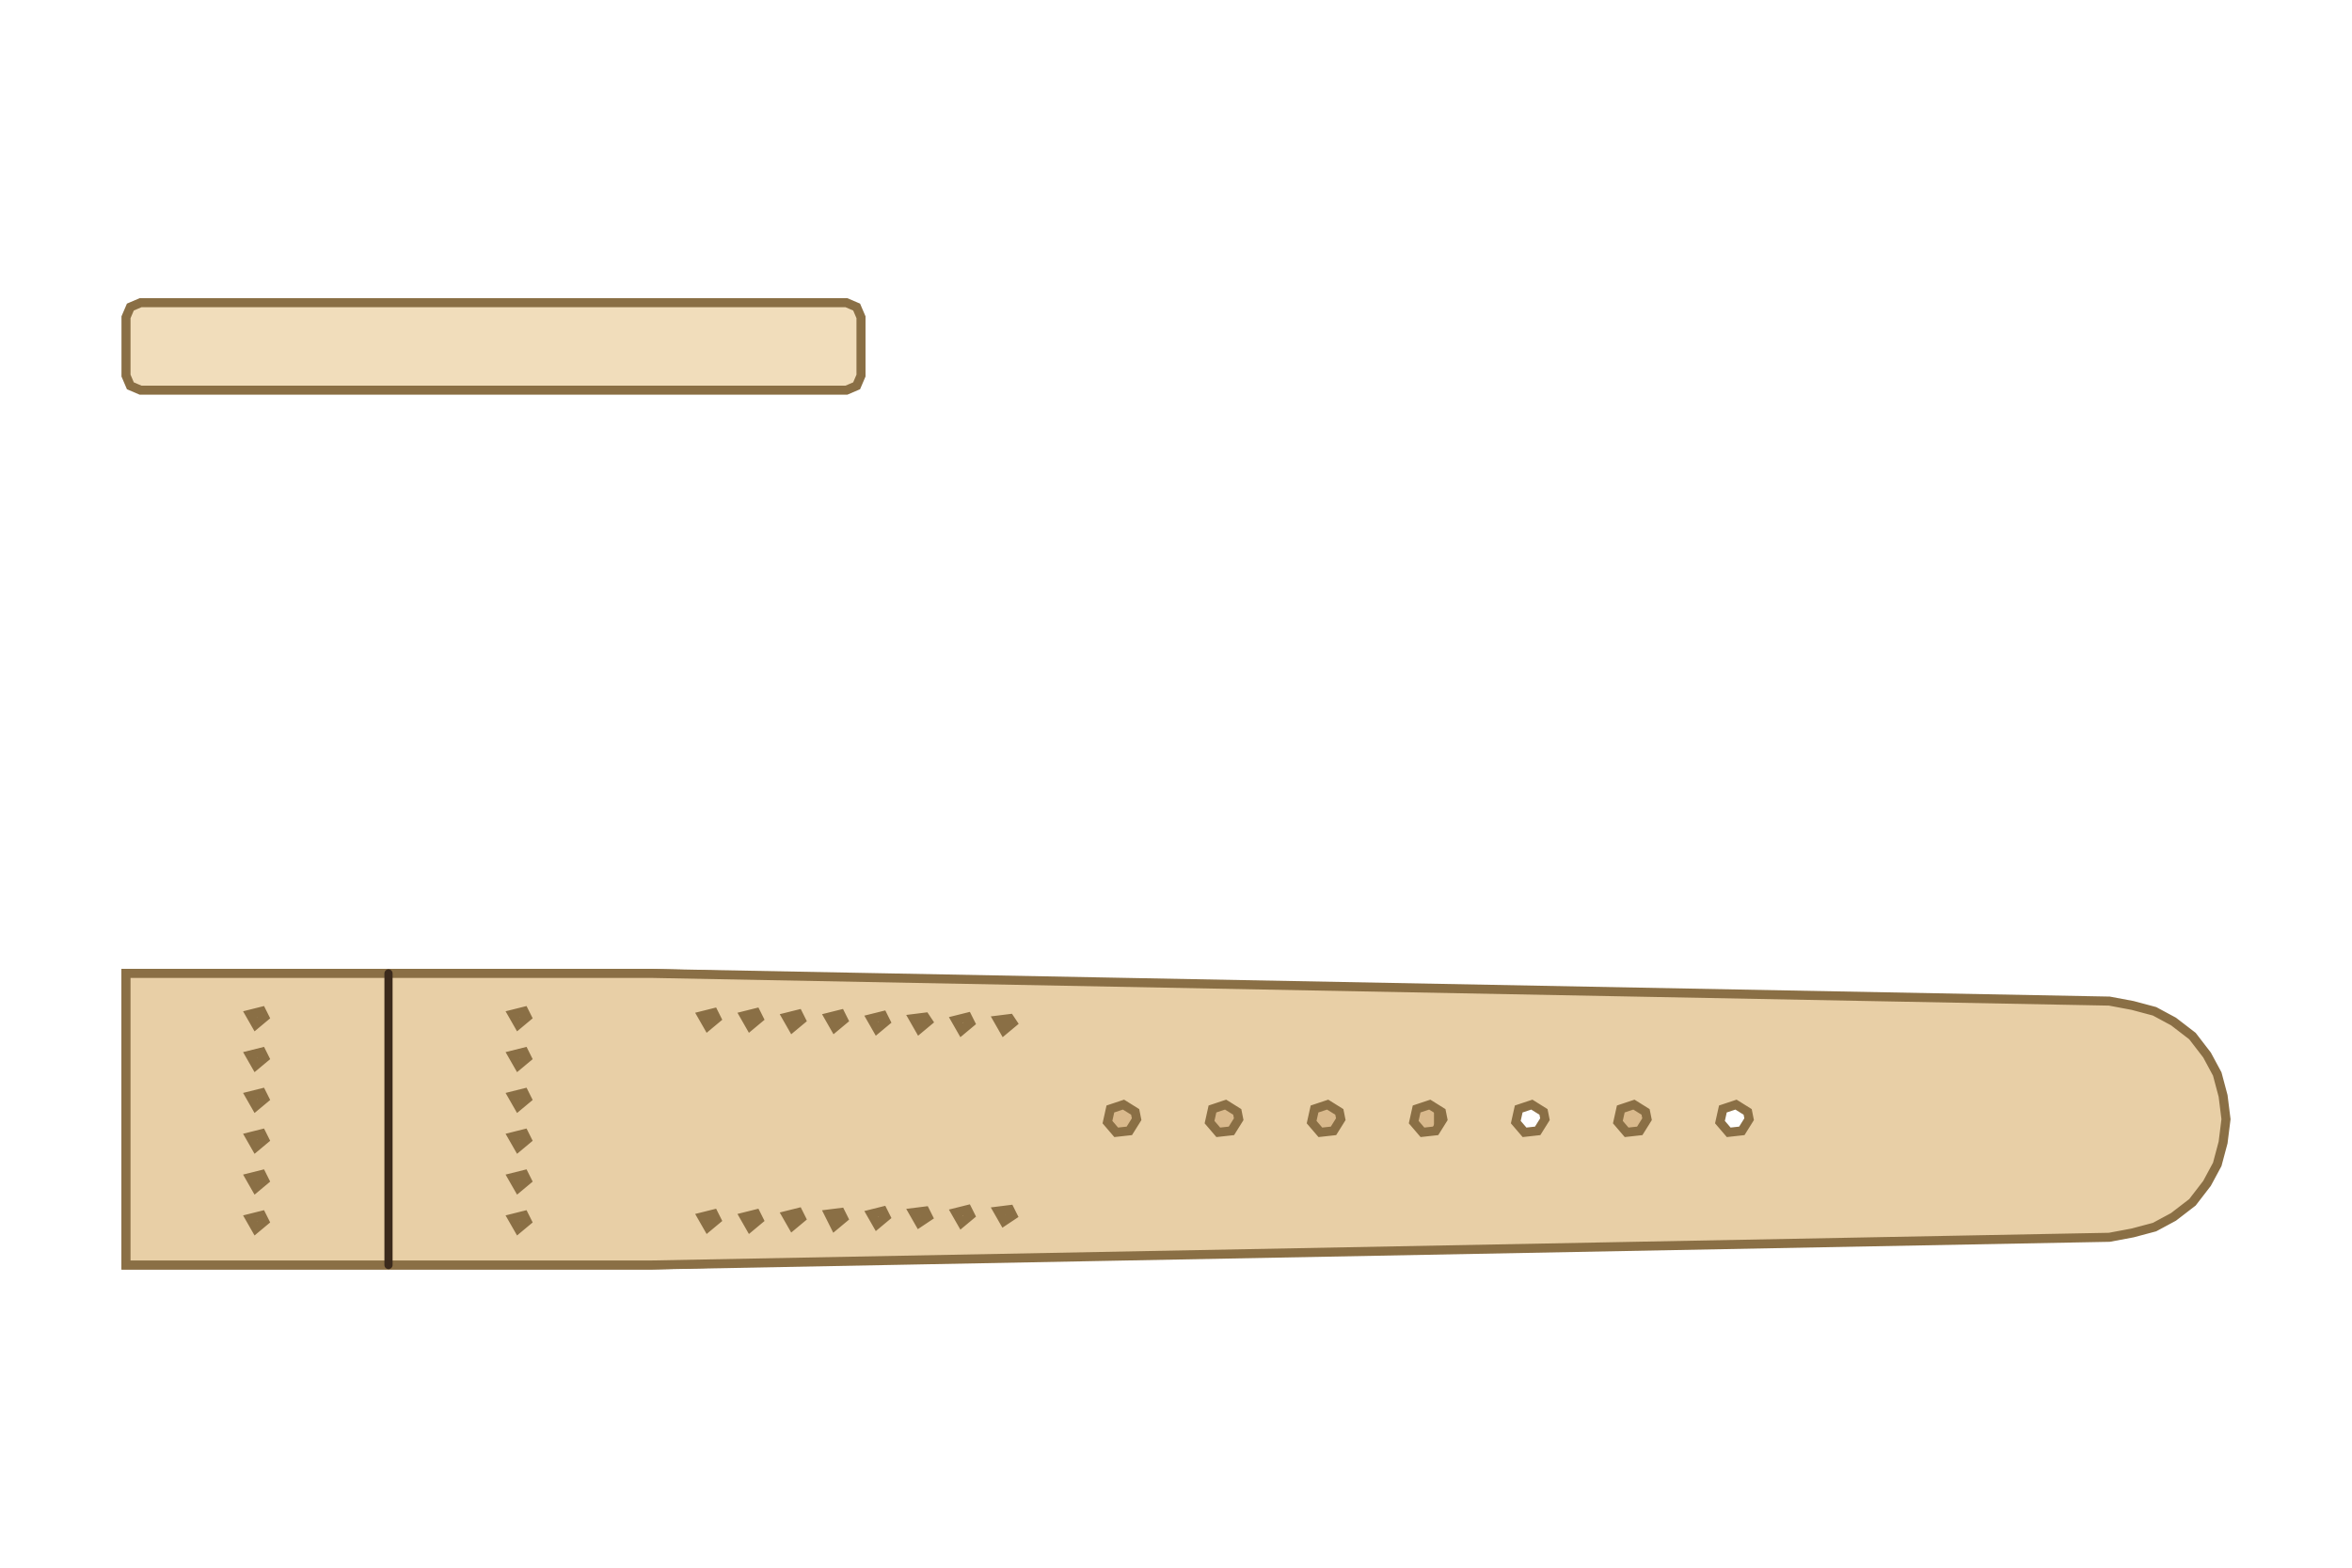
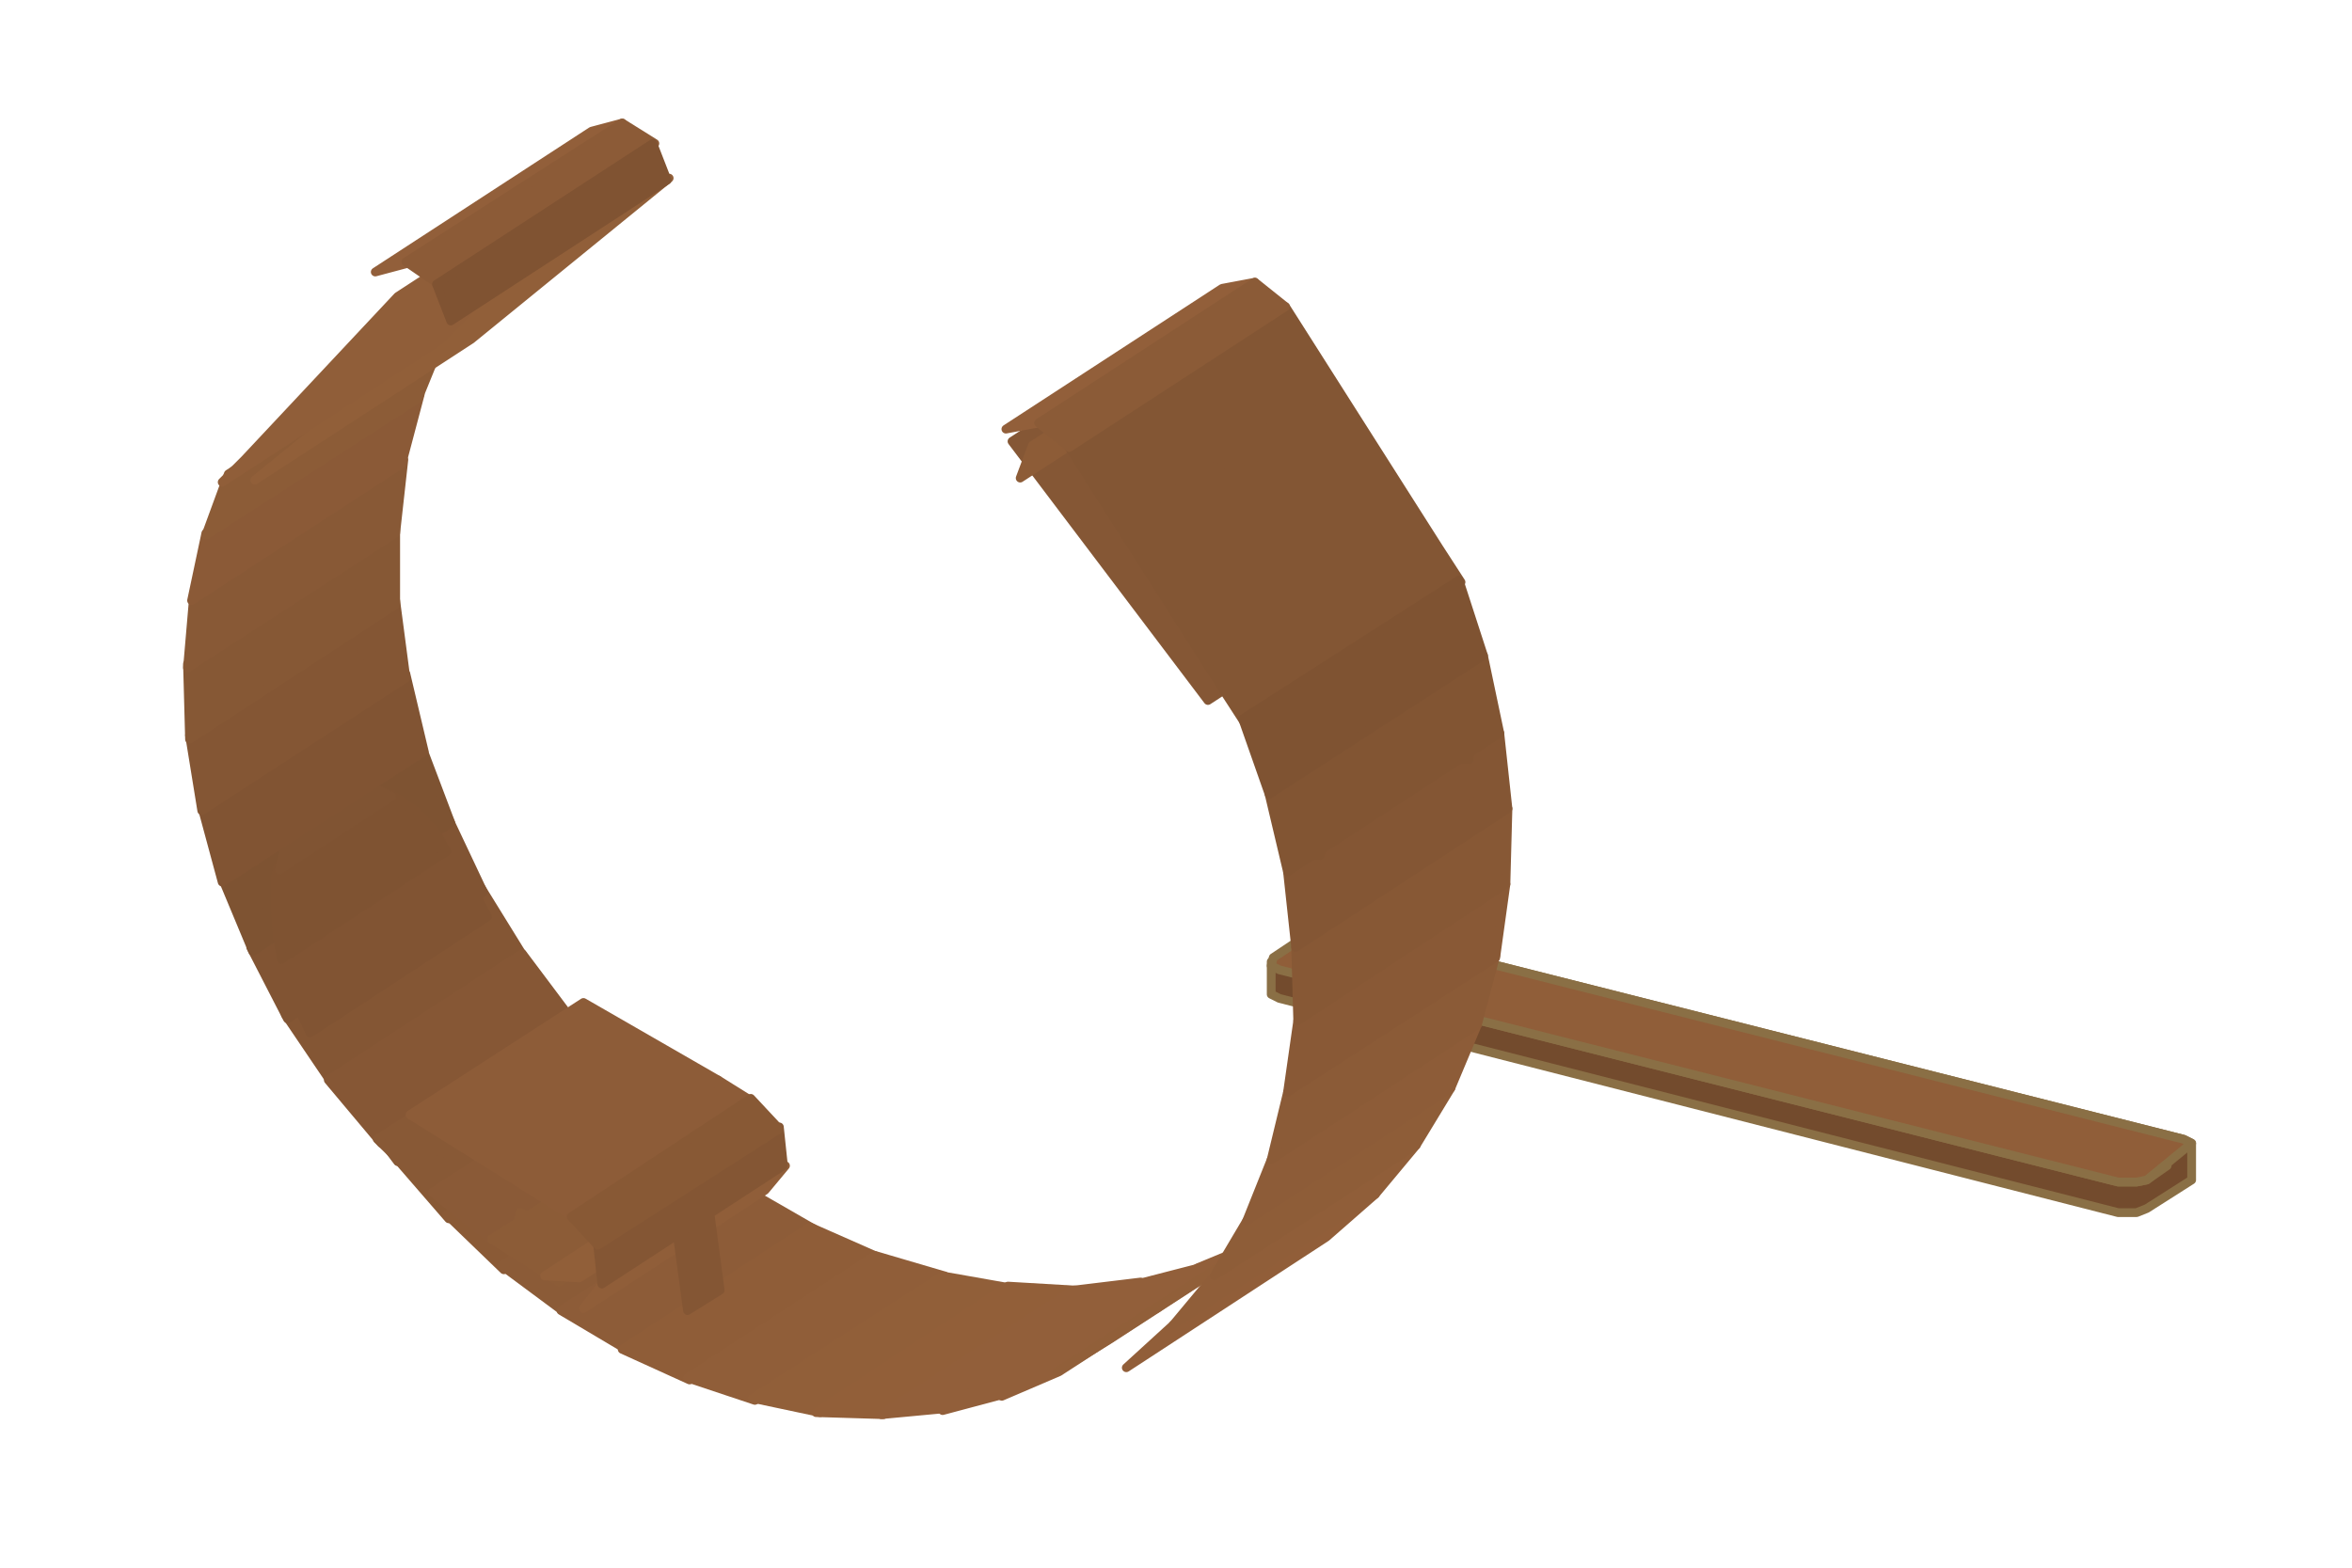
- <svg xmlns="http://www.w3.org/2000/svg" width="300" height="200" viewBox="-8.64 -54.64 161.28 83.28">
-   <path fill="#D9B98C" fill-rule="evenodd" stroke="#8A6F45" stroke-width=".62" d="M0 0h36l72 2v16l-72 2H0zm90 8.5h8v3h-8ZM9.5 3l-.6.5-.4-.7.8-.2Zm0 2.8-.6.5-.4-.7.8-.2Zm0 2.8-.6.5-.4-.7.8-.2Zm0 2.8-.6.5-.4-.7.8-.2Zm0 2.8-.6.5-.4-.7.8-.2Zm0 2.8-.6.5-.4-.7.8-.2Zm18-14-.6.5-.4-.7.8-.2Zm0 2.8-.6.5-.4-.7.8-.2Zm0 2.8-.6.5-.4-.7.8-.2Zm0 2.8-.6.5-.4-.7.8-.2Zm0 2.8-.6.5-.4-.7.8-.2Zm0 2.8-.6.5-.4-.7.8-.2Zm75-12.2-.6.5-.4-.7.8-.2Zm0 3.5-.6.5-.4-.7.8-.2Zm0 3.4-.6.5-.4-.7.8-.2Zm0 3.5-.6.5-.4-.8.8-.1Zm-16-10.8-.6.5-.4-.7.8-.2Zm0 3.7-.6.5-.4-.7.8-.2Zm0 3.8-.6.5-.4-.7.8-.2Zm0 3.7-.6.5-.4-.7.8-.2Zm-46-12.5-.6.5-.4-.7.8-.2Zm3.1.1-.6.5-.4-.7.8-.2Zm3.1.1-.7.5-.3-.7.8-.2Zm3 .1-.6.5-.3-.7.7-.2Zm3.1.1-.6.4-.3-.7.7-.1Zm3.1 0-.6.5-.4-.7.8-.2Zm3.1.1-.6.5-.4-.7.8-.2Zm3 .1-.6.5-.3-.7.8-.2Zm3.1.1-.6.5-.3-.7.7-.2Zm3.1.1-.6.5-.4-.7.8-.2Zm3.1.1-.6.5-.4-.8.8-.1Zm3 .1-.6.4-.3-.7.8-.1Zm3.1 0-.6.5-.3-.7.7-.2Zm3.1.1-.6.5-.4-.7.8-.2Zm-40 12.7-.6.5-.4-.7.8-.2Zm3.1-.1-.6.5-.4-.7.8-.2Zm3.1-.1-.7.5-.3-.7.8-.2Zm3-.1-.6.5-.3-.7.7-.2Zm3.1-.1-.6.5-.3-.7.7-.1Zm3.1 0-.6.4-.4-.7.8-.1Zm3.1-.1-.6.5-.4-.7.8-.2Zm3-.1-.6.5-.3-.7.8-.2Zm3.1-.1-.6.5-.3-.7.7-.2Zm3.1-.1-.6.5-.4-.7.8-.2Zm3.1-.1-.6.5-.4-.7.8-.2Zm3-.1-.6.5-.3-.7.8-.1Zm3.1 0-.6.5-.3-.8.7-.1Zm3.1-.1-.6.5-.4-.7.8-.2Z" />
-   <path fill="none" stroke="#3B2A1C" stroke-linecap="round" stroke-linejoin="round" stroke-width=".56" d="M18 0v20M94 1.6v16.8" />
-   <path fill="#E8CFA6" fill-rule="evenodd" stroke="#8A6F45" stroke-width=".62" d="M0 0h36l100 1.9 1.6.3 1.5.4 1.3.7 1.3 1 1 1.3.7 1.3.4 1.5.2 1.6-.2 1.6-.4 1.5-.7 1.3-1 1.3-1.3 1-1.3.7-1.5.4-1.6.3L36 20H0zm9.5 3-.6.5-.4-.7.8-.2Zm0 2.8-.6.5-.4-.7.8-.2Zm0 2.8-.6.5-.4-.7.8-.2Zm0 2.8-.6.5-.4-.7.8-.2Zm0 2.8-.6.5-.4-.7.8-.2Zm0 2.8-.6.5-.4-.7.8-.2Zm18-14-.6.5-.4-.7.8-.2Zm0 2.8-.6.5-.4-.7.8-.2Zm0 2.8-.6.5-.4-.7.8-.2Zm0 2.8-.6.5-.4-.7.8-.2Zm0 2.8-.6.5-.4-.7.8-.2Zm0 2.8-.6.5-.4-.7.8-.2Zm41.8-7-.5.8-.9.1-.6-.7.2-.9.9-.3.8.5Zm7 0-.5.8-.9.1-.6-.7.2-.9.9-.3.8.5Zm7 0-.5.8-.9.1-.6-.7.2-.9.9-.3.8.5Zm7 0-.5.8-.9.1-.6-.7.2-.9.9-.3.8.5Zm7 0-.5.8-.9.1-.6-.7.2-.9.9-.3.8.5Zm7 0-.5.8-.9.1-.6-.7.2-.9.9-.3.8.5Zm7 0-.5.8-.9.1-.6-.7.2-.9.9-.3.8.5ZM40.5 3.1l-.6.5-.4-.7.8-.2Zm2.9 0-.6.5-.4-.7.8-.2Zm2.9.1-.6.5-.4-.7.8-.2Zm2.9 0-.6.5-.4-.7.8-.2Zm2.9.1-.6.5-.4-.7.8-.2Zm2.9 0-.6.5-.4-.7.8-.1Zm2.9.1-.6.5-.4-.7.8-.2Zm2.9 0-.6.5-.4-.7.8-.1ZM40.5 16.9l-.6.5-.4-.7.8-.2Zm2.9 0-.6.5-.4-.7.8-.2Zm2.9-.1-.6.5-.4-.7.8-.2Zm2.9 0-.6.5-.4-.8.8-.1Zm2.9-.1-.6.5-.4-.7.8-.2Zm2.9 0-.6.4-.4-.7.8-.1Zm2.9-.1-.6.5-.4-.7.8-.2Zm2.9 0-.6.4-.4-.7.8-.1Z" />
-   <path fill="none" stroke="#3B2A1C" stroke-linecap="round" stroke-linejoin="round" stroke-width=".56" d="M18 0v20" />
-   <path fill="#F1DDBB" fill-rule="evenodd" stroke="#8A6F45" stroke-width=".62" d="m0-45 .3-.7.7-.3h48.4l.7.3.3.7v4l-.3.7-.7.3H1l-.7-.3L0-41Z" />
+ <svg xmlns="http://www.w3.org/2000/svg" width="300" height="200" viewBox="-38.85 -62.53 111.57 76.83">
+   <path fill="#734b2d" fill-rule="evenodd" stroke="#8A6F45" stroke-linejoin="round" stroke-width=".43" d="m66.7-4.7-2.2 1.4-.5.2h-.9L22-13.6l-.4-.2v-1.6l2.2-1.6.5-.1.5-.1.4.1L66.3-6.7l.4.2v1.7Zm-42.5-11-1.4.9L63.1-4.6h.9l.5-.1 1-.7-40.3-10.3h-.9Z" />
+   <path fill="#905e39" fill-rule="evenodd" stroke="#8A6F45" stroke-linejoin="round" stroke-width=".43" d="m23.8-17 .5-.1.5-.1.4.1L66.3-6.7l.4.2-2.2 1.8-.5.1h-.9L22-15l-.4-.2.1-.4Z" />
+   <path fill="#835634" stroke="#835634" stroke-linejoin="round" stroke-width=".43" d="m-23.5-8.7-2.1-3.4 8.7-5.6 2.2 3.3Z" />
+   <path fill="#845634" stroke="#845634" stroke-linejoin="round" stroke-width=".43" d="m-17.1-19 2.1 3.4-9.4 6.2-2.3-3.4Zm-.9 2.1-.6-.3.2-.6.5.6Zm1.6 2.6-.6-.3.2-.5.5.5Zm-8 1.6-.6-.4.2-.5.5.6Zm1.7 2.5-.6-.3.2-.5.5.5Z" />
+   <path fill="#855735" stroke="#855735" stroke-linejoin="round" stroke-width=".43" d="m-21.2-5.6-2.4-3.2 8.8-5.7 2.4 3.1Z" />
+   <path fill="#865735" stroke="#865735" stroke-linejoin="round" stroke-width=".43" d="m-15.1-15.8 2.4 3.2-9.3 6.1-2.6-3.1Zm.5 3.8-.6-.4.1-.5.6.6Zm-6.2 4-.6-.3.1-.5.6.5Z" />
+   <path fill="#815433" stroke="#815433" stroke-linejoin="round" stroke-width=".43" d="m-18.7-22.4 1.7 3.6-9.6 6.2-1.8-3.5Zm-.6 3-.6-.4.2-.5.5.6Zm-6.5 4.2-.6-.4.3-.5.4.6Z" />
+   <path fill="#815433" stroke="#815433" stroke-linejoin="round" stroke-width=".43" d="m-25.5-11.9-.8-1.8-.6-1.5-.1-.4 8.2-5.4.2.4.9 1.3.9 1.7Z" />
+   <path fill="#885935" stroke="#885935" stroke-linejoin="round" stroke-width=".43" d="m-18.7-2.8-2.6-3 8.8-5.7 2.7 2.9Z" />
+   <path fill="#885936" stroke="#885936" stroke-linejoin="round" stroke-width=".43" d="m-12.8-12.8 2.7 2.9-9.2 6-2.9-2.8Zm.1 2.8-.7-.2.2-.5.6.5Zm-6.1 4-.7-.2.1-.5.7.4Z" />
+   <path fill="#7e5332" stroke="#7e5332" stroke-linejoin="round" stroke-width=".43" d="m-20-25.9 1.4 3.7-9.7 6.3-1.5-3.6Zm-.5 3.9-.5-.4.3-.6.3.7Zm-6.6 4.3-.5-.4.3-.6.4.7Z" />
+   <path fill="#7f5332" stroke="#7f5332" stroke-linejoin="round" stroke-width=".43" d="m-26.9-15.5-.2-1.1-.1-1.5v-1.4l.1-.5 5.6-3.6 1.3.9.9 1 .5.9Z" />
+   <path fill="#8a5a36" stroke="#8a5a36" stroke-linejoin="round" stroke-width=".43" d="M-16-.3-18.8-3l8.9-5.8L-7-6.2Z" />
+   <path fill="#805433" stroke="#805433" stroke-linejoin="round" stroke-width=".43" d="m-27-19.9.2-.8.5-1.2.7-1 .8-.6.9-.4.9-.1.9.2.6.3Z" />
+   <path fill="#8a5a37" stroke="#8a5a37" stroke-linejoin="round" stroke-width=".43" d="m-10.2-10.1 2.9 2.5-9.1 6-3.1-2.5Z" />
+   <path fill="#815433" stroke="#815433" stroke-linejoin="round" stroke-width=".43" d="m-20.8-29.5.9 3.8-9.9 6.4-1-3.7Zm-1.4 1.9-.4-.4.3-.5.3.6Zm.7 2.9-.4-.4.3-.5.3.6Zm-7.5 1.5-.4-.4.3-.5.3.6Zm.8 2.9-.4-.4.3-.6.3.7Z" />
+   <path fill="#8b5b37" stroke="#8b5b37" stroke-linejoin="round" stroke-width=".43" d="m-13 1.8-3.1-2.3 9-5.8L-4-4.1Z" />
+   <path fill="#8c5c37" stroke="#8c5c37" stroke-linejoin="round" stroke-width=".43" d="m-7.5-7.7 3.2 2.1-9 5.9-3.3-2.1Zm-1.2 1.3-.7-.2.1-.4.7.4Zm-1.9 1.3-.8-.2.1-.4.7.3Zm-2 1.3-.8-.2.1-.4.7.3Zm-2 1.3-.7-.2.1-.4.7.3Z" />
+   <path fill="#845634" stroke="#845634" stroke-linejoin="round" stroke-width=".43" d="m-21.3-33.1.5 3.8-10 6.5-.6-3.7Zm-1.4 2.8-.3-.4.3-.6.2.7Zm-6.8 4.5-.3-.4.3-.6.2.7Z" />
+   <path fill="#8d5c38" stroke="#8d5c38" stroke-linejoin="round" stroke-width=".43" d="m-5.5-9.6-6.6-3.8-8.5 5.5 6.4 4Zm-3.6-.2.2.5.6-.1-.5-.4ZM-11-8.6l.3.5.6-.1-.5-.4Zm-1.8 1.2.2.5.7-.1-.5-.4Zm-1.8 1.2.2.5.7-.1-.6-.4Zm4.6 9.8-3.2-1.9 9.1-5.9 3.3 1.9ZM-6.5.1l.8-.1.5.1.3.3.2.5-.7.2-.5-.1-.4-.2-.3-.5Z" />
+   <path fill="#915f39" stroke="#915f39" stroke-linejoin="round" stroke-width=".43" d="m-5-5.9 1.6.2-8.9 5.8L-14 0Z" />
+   <path fill="#865835" stroke="#865835" stroke-linejoin="round" stroke-width=".43" d="M-21.3-36.6v3.7l-10.1 6.6-.1-3.7Zm-1.6 3.6-.3-.4.4-.5.1.6Zm-6.9 4.5-.3-.4.4-.5.1.6Z" />
+   <path fill="#905e39" stroke="#905e39" stroke-linejoin="round" stroke-width=".43" d="m-3.2-4.2 1-1.2-8.9 5.7-1 1.3Z" />
+   <path fill="#8d5c38" stroke="#8d5c38" stroke-linejoin="round" stroke-width=".43" d="m-3.9-8.6-1.6-1-8.7 5.7 1.6 1Z" />
+   <path fill="#8f5d38" stroke="#8f5d38" stroke-linejoin="round" stroke-width=".43" d="m-6.9 5.1-3.3-1.5 9.2-6L2.4-.9Z" />
+   <path fill="#845634" stroke="#845634" stroke-linejoin="round" stroke-width=".43" d="m-2.3-5.4-.2-1.9-8.9 5.8.2 1.9ZM-5.4.7l-1-7.5L-8-5.7l1 7.4Z" />
+   <path fill="#885935" stroke="#885935" stroke-linejoin="round" stroke-width=".43" d="m-2.5-7.2-1.4-1.5-8.8 5.8 1.3 1.4Z" />
+   <path fill="#885936" stroke="#885936" stroke-linejoin="round" stroke-width=".43" d="m-20.9-40-.4 3.6-10.2 6.6.3-3.5Zm-1.7 1.6v-.8l.2.5Zm-.3 2.8v-.8l.2.5Zm-6.8 1.8v-.7l.2.4Zm-.2 2.7-.1-.7.3.4Z" />
+   <path fill="#905e39" stroke="#905e39" stroke-linejoin="round" stroke-width=".43" d="M-3.7 6.1-7 5l9.2-6 3.4 1Zm2.8-3.6.8-.2h.4l.6.4-.3.4h-.9L-.7 3l-.4-.4Z" />
+   <path fill="#8b5a37" stroke="#8b5a37" stroke-linejoin="round" stroke-width=".43" d="m-20.1-43.2-.9 3.4-10.3 6.7.7-3.3Zm-1.9 2.3v-.7l.2.5Zm-7.3 4.7.1-.7.2.4Z" />
+   <path fill="#915f39" stroke="#915f39" stroke-linejoin="round" stroke-width=".43" d="M-.5 6.7-3.8 6l9.3-6 3.4.6Z" />
+   <path fill="#8c5c37" stroke="#8c5c37" stroke-linejoin="round" stroke-width=".43" d="m-18.9-46.2-1.3 3.2-10.4 6.7 1.1-3Zm-2.4 3 .2-.7.1.4Zm-7.3 4.8.2-.7.1.4Z" />
+   <path fill="#925f39" stroke="#925f39" stroke-linejoin="round" stroke-width=".43" d="m2.6 6.8-3.3-.1L8.7.5l3.4.2Zm2-3.2.8-.2.5-.1.5.2-.3.3-.4.1-.4.1-.7-.1-.1-.1Z" />
+   <path fill="#925f3a" stroke="#925f3a" stroke-linejoin="round" stroke-width=".43" d="m5.7 6.5-3.2.3L11.9.7l3.3-.4Z" />
+   <path fill="#915f39" stroke="#915f39" stroke-linejoin="round" stroke-width=".43" d="m-17.6-45.9 9.7-7.9-10.6 6.9-9.7 7.9zm4.2-3.6-.7.4.5-.3.3-.2Zm-1.5.9-.7.5.6-.3.2-.2Zm-1.5 1-.6.5.5-.4.2-.1Zm-1.5 1-.6.4.5-.3.2-.2Zm-1.5.9-.6.5.5-.3.2-.2Zm-1.5 1-.6.5.5-.4.2-.1Z" />
+   <path fill="#905e39" stroke="#905e39" stroke-linejoin="round" stroke-width=".43" d="m-10.6-54.9-7.5 8-1.1 1.1-10.6 6.9 1.1-1.1 7.5-8Zm-4.5 4.1.3-.4v.2Zm-1.5 1 .4-.5-.1.3Zm-1.5 1 .4-.5-.1.2Zm-1.5.9.4-.4-.1.2Zm-1.5 1 .4-.5-.1.3Zm-1.5 1 .4-.5-.1.2Z" />
+   <path fill="#925f3a" stroke="#925f3a" stroke-linejoin="round" stroke-width=".43" d="m8.5 5.8-3 .8L15 .4l3.1-.8ZM10 3.5l.8-.4.5-.1.4-.1-.7.5-.4.2-.7.1Z" />
+   <path fill="#925f3a" stroke="#925f3a" stroke-linejoin="round" stroke-width=".43" d="M11.2 4.7 8.4 5.9 18-.4l2.9-1.2Zm3.9-2.8.8-.4.4-.2.4-.2-.7.5-.4.2-.6.3V2Z" />
+   <path fill="#915f39" stroke="#915f39" stroke-linejoin="round" stroke-width=".43" d="m13.7 3.1-2.6 1.6 9.7-6.3 2.6-1.6Z" />
+   <path fill="#925f3a" stroke="#925f3a" stroke-linejoin="round" stroke-width=".43" d="m-10.2-56.5-1.5.4-10.6 6.9 1.5-.4Z" />
+   <path fill="#8c5b37" stroke="#8c5b37" stroke-linejoin="round" stroke-width=".43" d="m-8.6-55.5-1.6-1-10.6 6.8 1.6 1.1Z" />
+   <path fill="#805332" stroke="#805332" stroke-linejoin="round" stroke-width=".43" d="m-8-53.7-.7-1.8-10.6 6.9.7 1.8Z" />
+   <path fill="#915e39" stroke="#915e39" stroke-linejoin="round" stroke-width=".43" d="m16.8 2.4-2.3 2.1 9.8-6.4L26.7-4Zm3.6-2 .7-.5.3-.3.4-.3-.7.4-.4.3-.5.5Z" />
+   <path fill="#905e39" stroke="#905e39" stroke-linejoin="round" stroke-width=".43" d="m18.8 0-2 2.4L26.7-4l2-2.4Z" />
+   <path fill="#8e5d38" stroke="#8e5d38" stroke-linejoin="round" stroke-width=".43" d="M20.4-2.7 18.8 0l9.9-6.4 1.7-2.8Zm3.6-1 .7-.6.2-.3.2-.5-.7.4-.3.4-.3.6v.1Z" />
+   <path fill="#8d5c38" stroke="#8d5c38" stroke-linejoin="round" stroke-width=".43" d="m21.6-5.7-1.2 3 10-6.5 1.3-3.1Z" />
+   <path fill="#8b5b37" stroke="#8b5b37" stroke-linejoin="round" stroke-width=".43" d="m22.4-9-.8 3.3 10.1-6.6.9-3.4Zm1.1 1.2.4-.7-.6.4v.3Zm6.9-4.5.4-.7-.5.4-.1.3Z" />
+   <path fill="#895936" stroke="#895936" stroke-linejoin="round" stroke-width=".43" d="M22.9-12.5 22.4-9l10.2-6.6.5-3.6Zm1.4-.2.4-.7-.5.3v.4Zm-.3 2.5.4-.7-.5.4v.3Zm7.4-7.1.3-.7-.5.4v.3Zm-.4 2.6.4-.7-.5.3v.4Z" />
+   <path fill="#875835" stroke="#875835" stroke-linejoin="round" stroke-width=".43" d="m22.8-16.1.1 3.6 10.2-6.7.1-3.7Zm1.6.8.3-.7-.5.3v.4Zm7.1-4.6.3-.7-.5.3v.4Z" />
+   <path fill="#845634" stroke="#845634" stroke-linejoin="round" stroke-width=".43" d="m22.4-19.8.4 3.7 10.4-6.8-.4-3.7Zm1.9 1.9.2-.8-.5.4.1.3Zm7.2-4.7.2-.7-.5.3.1.4Z" />
+   <path fill="#855735" stroke="#855735" stroke-linejoin="round" stroke-width=".43" d="M18.5-28.2 8.9-40.9l10.6-6.9 9.6 12.7zm-4.1-8.6.6.3-.1.6-.6-.6Zm1.5-.9.6.3-.2.5-.5-.6Zm1.5-1 .6.3-.2.5-.5-.5Zm1.4-1 .7.3-.2.6-.5-.6Zm1.5-.9.7.3-.2.5-.6-.6Zm1.5-1 .6.3-.1.5-.6-.5Z" />
+   <path fill="#8d5c37" stroke="#8d5c37" stroke-linejoin="round" stroke-width=".43" d="m9.3-39.1.6-1.6 10.6-6.9-.6 1.6Z" />
+   <path fill="#835634" stroke="#835634" stroke-linejoin="round" stroke-width=".43" d="m11.7-40.6 7.5 11.8 1.1 1.7L30.9-34l-1.1-1.7-7.5-11.8Zm4.5 3.6-.1-.7h-.5l.3.7Zm1.5-1-.1-.7h-.5l.3.7Zm1.5-.9-.1-.7-.5-.1.3.7Zm1.5-1-.1-.7H20l.4.7Zm1.4-1v-.6l-.6-.1.3.7Zm1.5-.9v-.7l-.6-.1.3.7Z" />
+   <path fill="#825533" stroke="#825533" stroke-linejoin="round" stroke-width=".43" d="m21.5-23.6.9 3.8 10.4-6.8-.8-3.8Zm1.9.3.1-.7-.4-.1.1.8Zm.6 2.7.2-.7-.5-.1.1.8Zm6.7-7.4.1-.8-.4-.1v.8Zm.6 2.7.1-.7-.5-.1.1.8Z" />
+   <path fill="#925f3a" stroke="#925f3a" stroke-linejoin="round" stroke-width=".43" d="m8.6-41.5 1.6-.3 10.6-6.9-1.6.3Z" />
+   <path fill="#7f5332" stroke="#7f5332" stroke-linejoin="round" stroke-width=".43" d="m20.2-27.3 1.3 3.7L32-30.4l-1.2-3.7Zm2.4 1.3.1-.7-.5-.1.1.8Zm7.3-4.8.1-.7-.5-.1.2.8Z" />
+   <path fill="#8b5b37" stroke="#8b5b37" stroke-linejoin="round" stroke-width=".43" d="m10.2-41.8 1.5 1.2 10.6-6.9-1.5-1.2Z" />
</svg>
